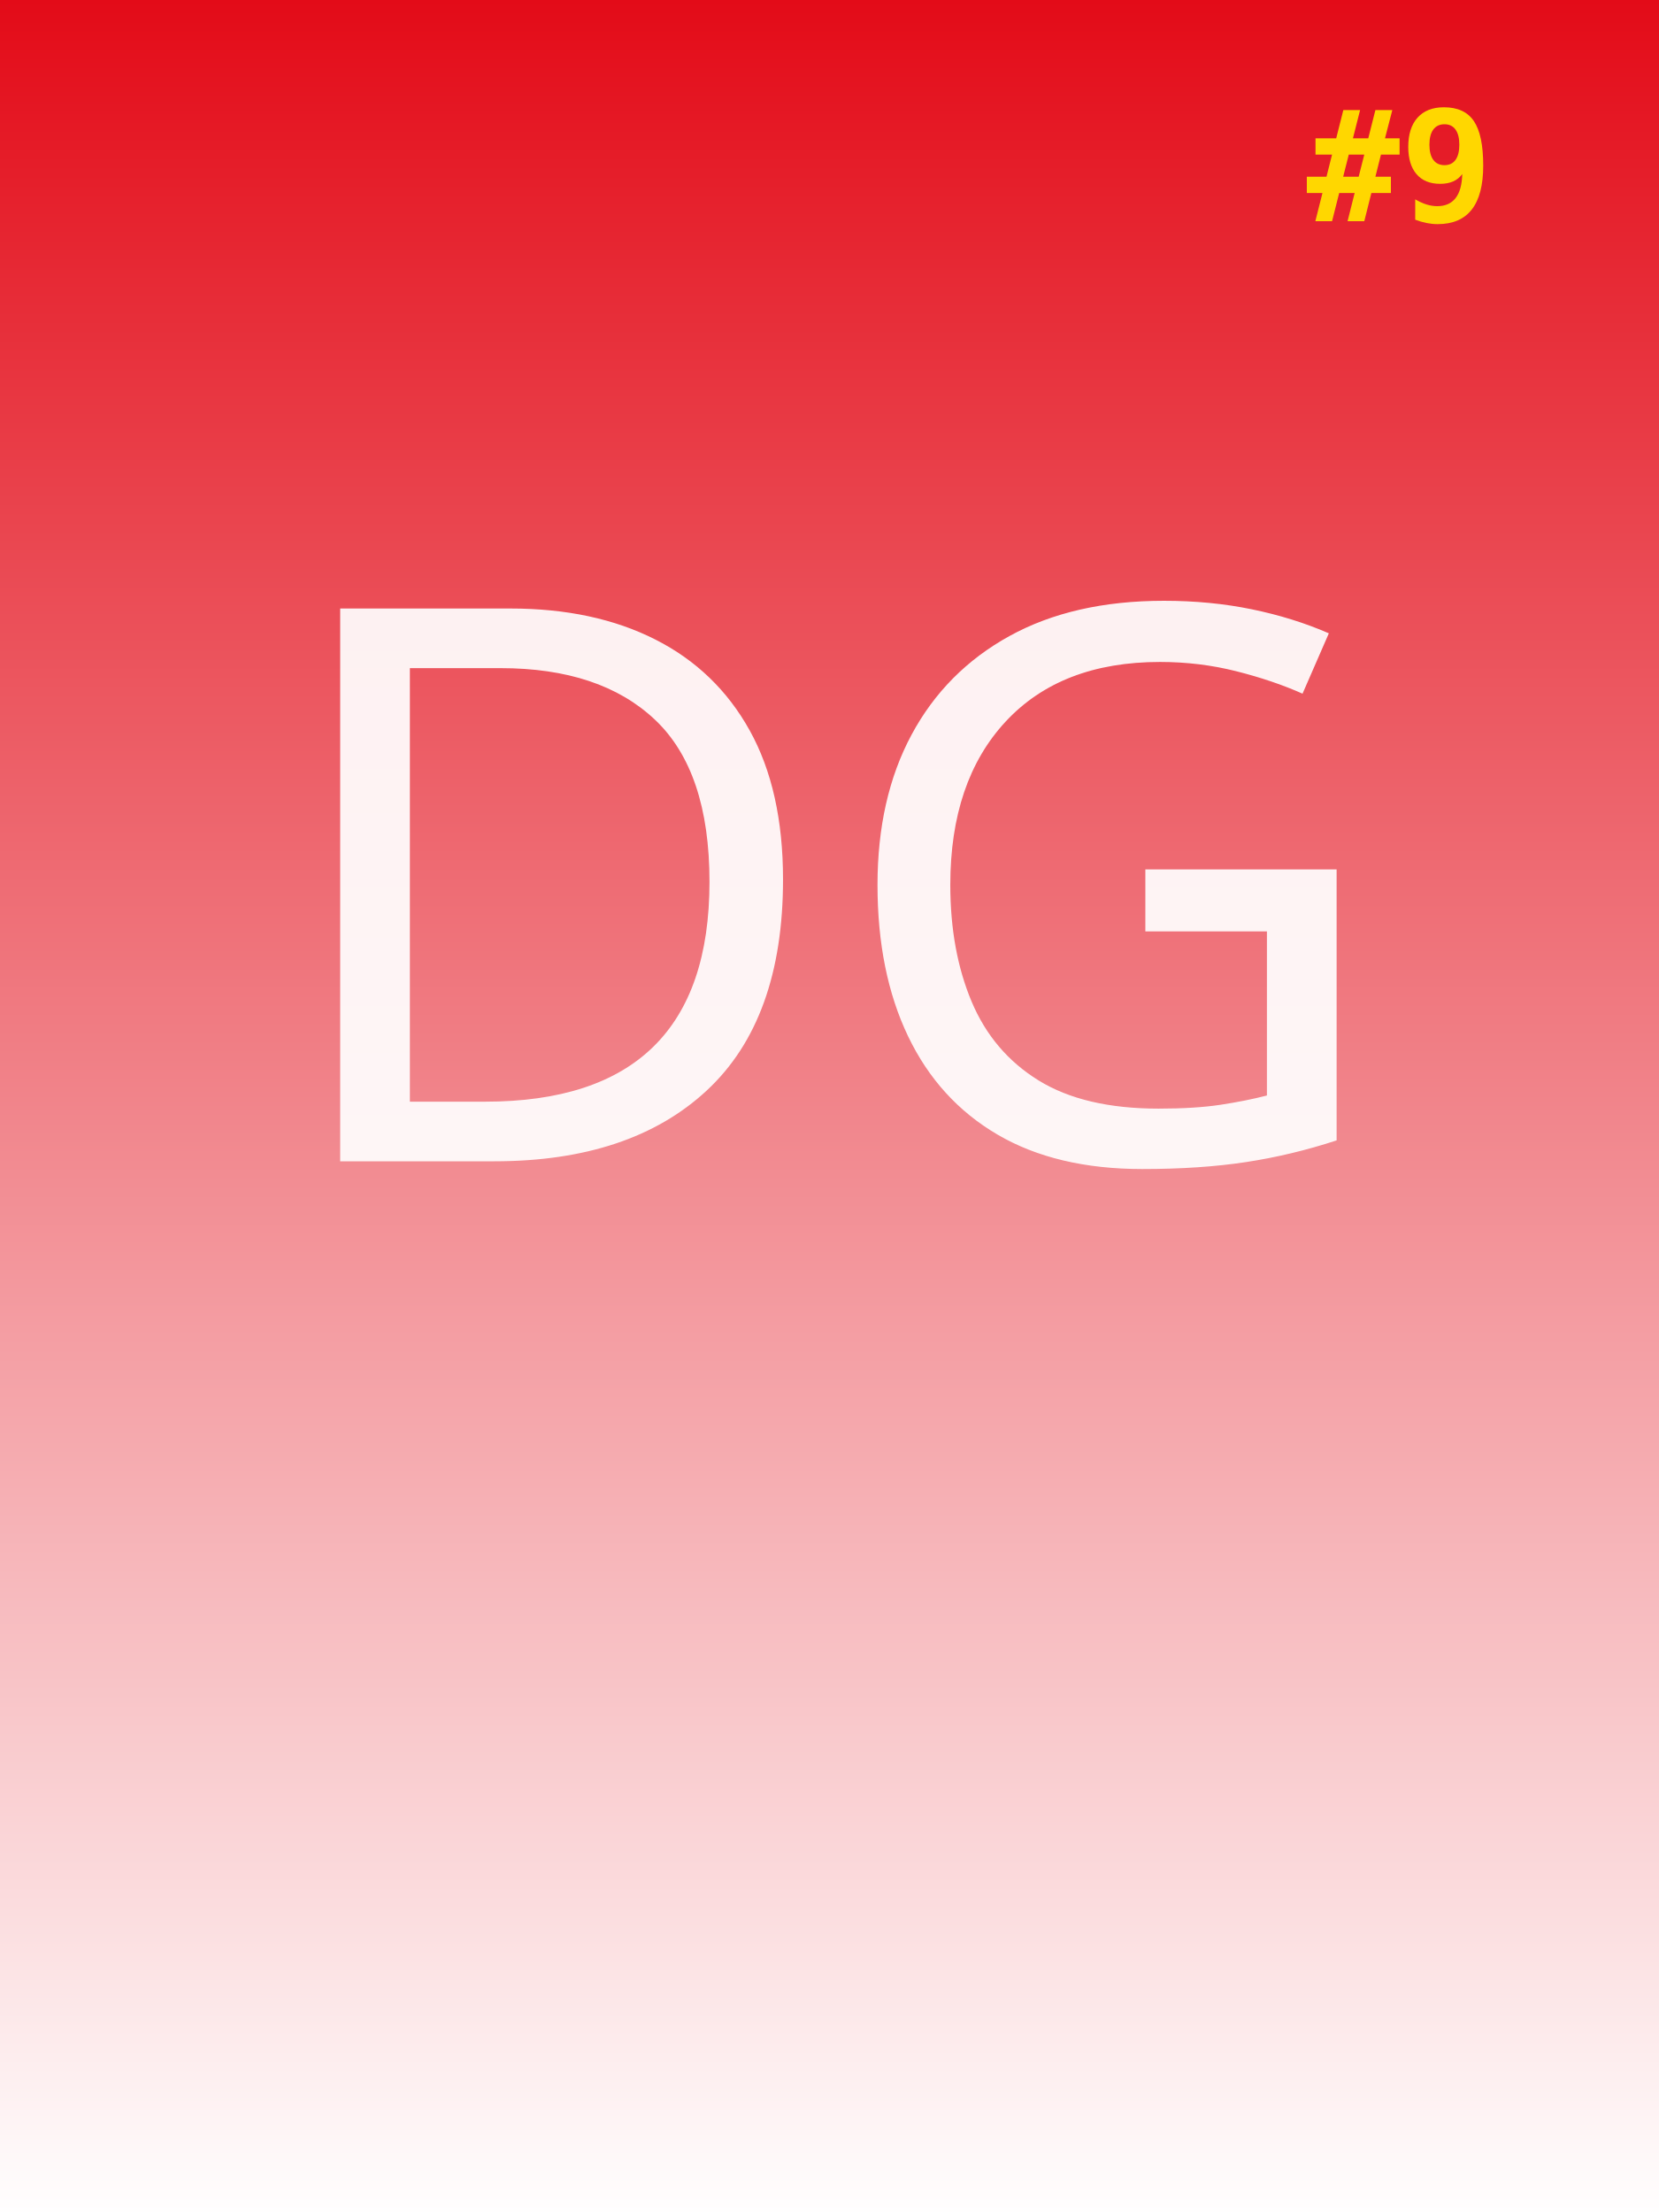
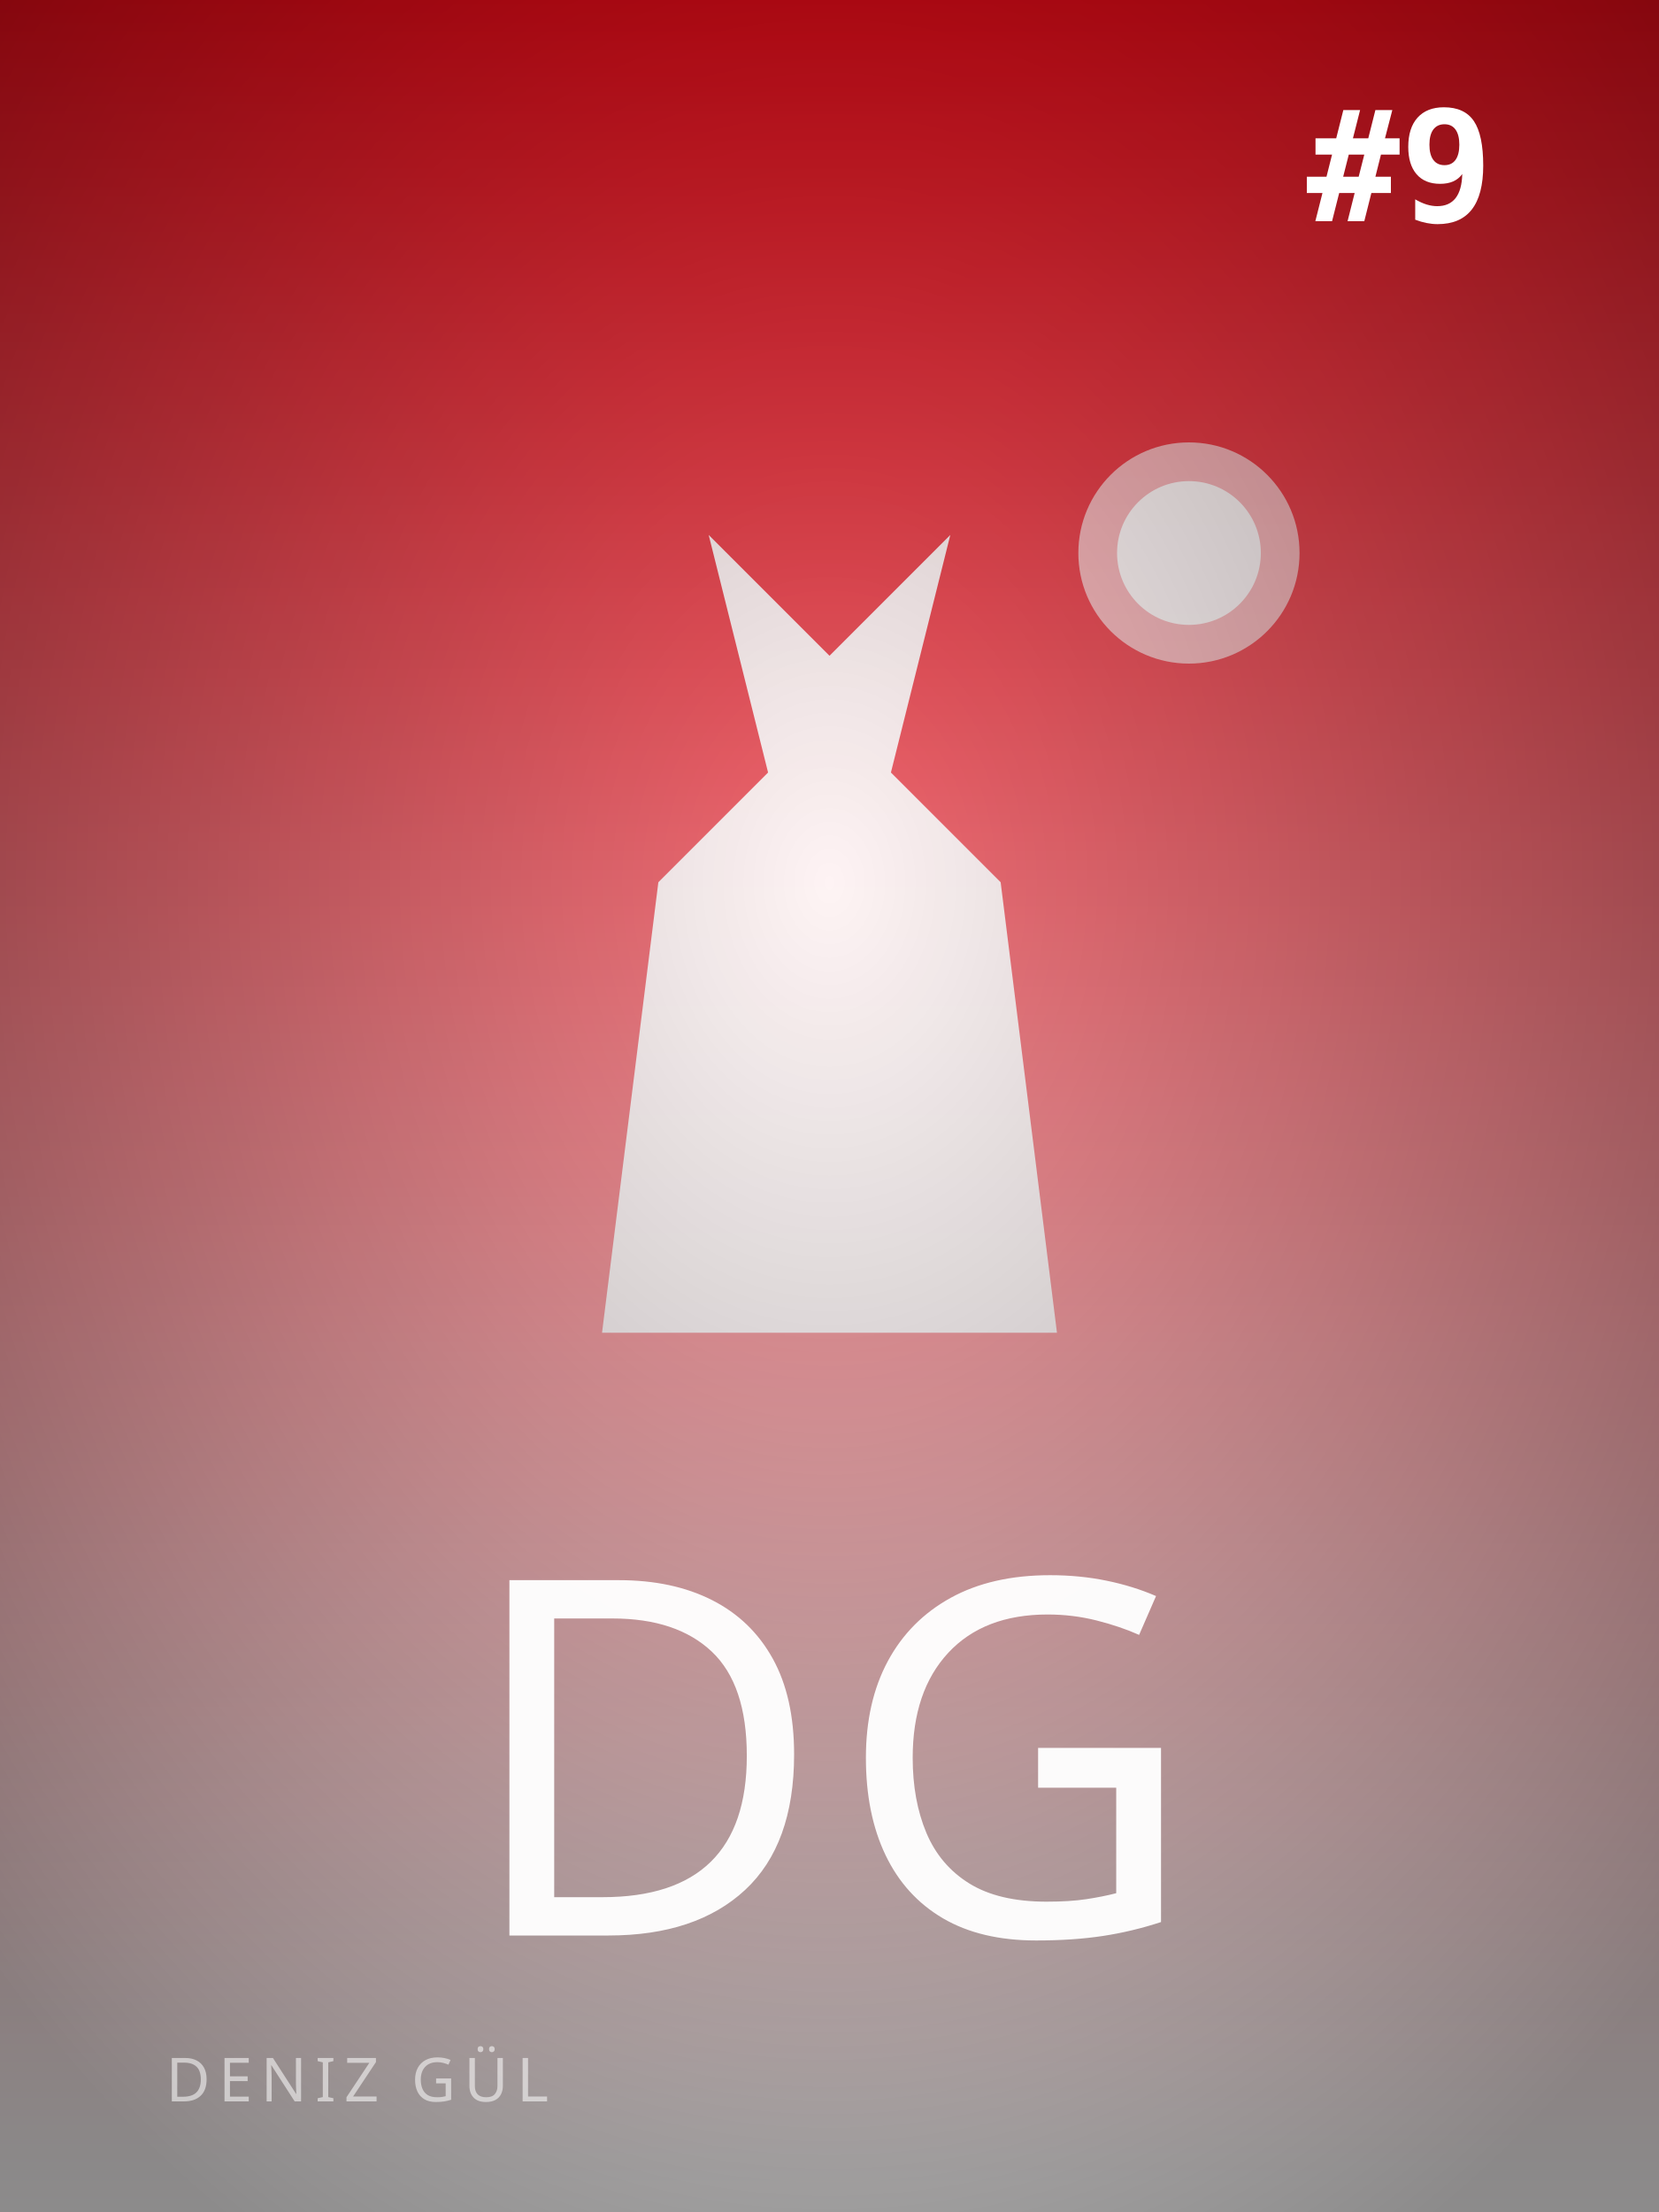
<svg xmlns="http://www.w3.org/2000/svg" viewBox="0 0 600 800" role="img" aria-labelledby="t">
  <defs>
-     <linearGradient id="g" x1="0" y1="0" x2="0" y2="1">
+     <linearGradient id="bg" x1="0" y1="0" x2="0" y2="1">
      <stop offset="0%" stop-color="#E30A17" />
      <stop offset="100%" stop-color="#FFFFFF" />
    </linearGradient>
+     <radialGradient id="vignette" cx="0.5" cy="0.4" r="0.7">
+       <stop offset="0%" stop-color="transparent" />
+       <stop offset="100%" stop-color="rgba(0,0,0,0.45)" />
+     </radialGradient>
  </defs>
-   <rect width="600" height="800" fill="url(#g)" />
-   <text x="300" y="420" text-anchor="middle" font-family="Anton, Impact, sans-serif" font-size="280" fill="#fff" opacity="0.92">DG</text>
-   <text x="540" y="80" text-anchor="end" font-family="JetBrains Mono, monospace" font-size="56" fill="#FFD700" font-weight="700">#9</text>
+   <rect width="600" height="800" fill="url(#bg)" />
+   <path d="M220 480 L240 320 L280 280 L260 200 L300 240 L340 200 L320 280 L360 320 L380 480 Z" fill="#FFFFFF" opacity="0.92" stroke="#fff" stroke-width="4" />
+   <circle cx="430" cy="200" r="40" fill="#FFFFFF" opacity="0.6" />
+   <circle cx="430" cy="200" r="26" fill="#fff" opacity="0.85" />
+   <rect width="600" height="800" fill="url(#vignette)" />
+   <text x="300" y="700" text-anchor="middle" font-family="Anton, Impact, sans-serif" font-size="180" fill="#fff" opacity="0.96" letter-spacing="4">DG</text>
+   <text x="540" y="80" text-anchor="end" font-family="JetBrains Mono, monospace" font-size="56" fill="#FFFFFF" font-weight="700">#9</text>
+   <text x="60" y="760" font-family="Anton, Impact, sans-serif" font-size="22" fill="#fff" opacity="0.55" letter-spacing="3">DENIZ GÜL</text>
</svg>
